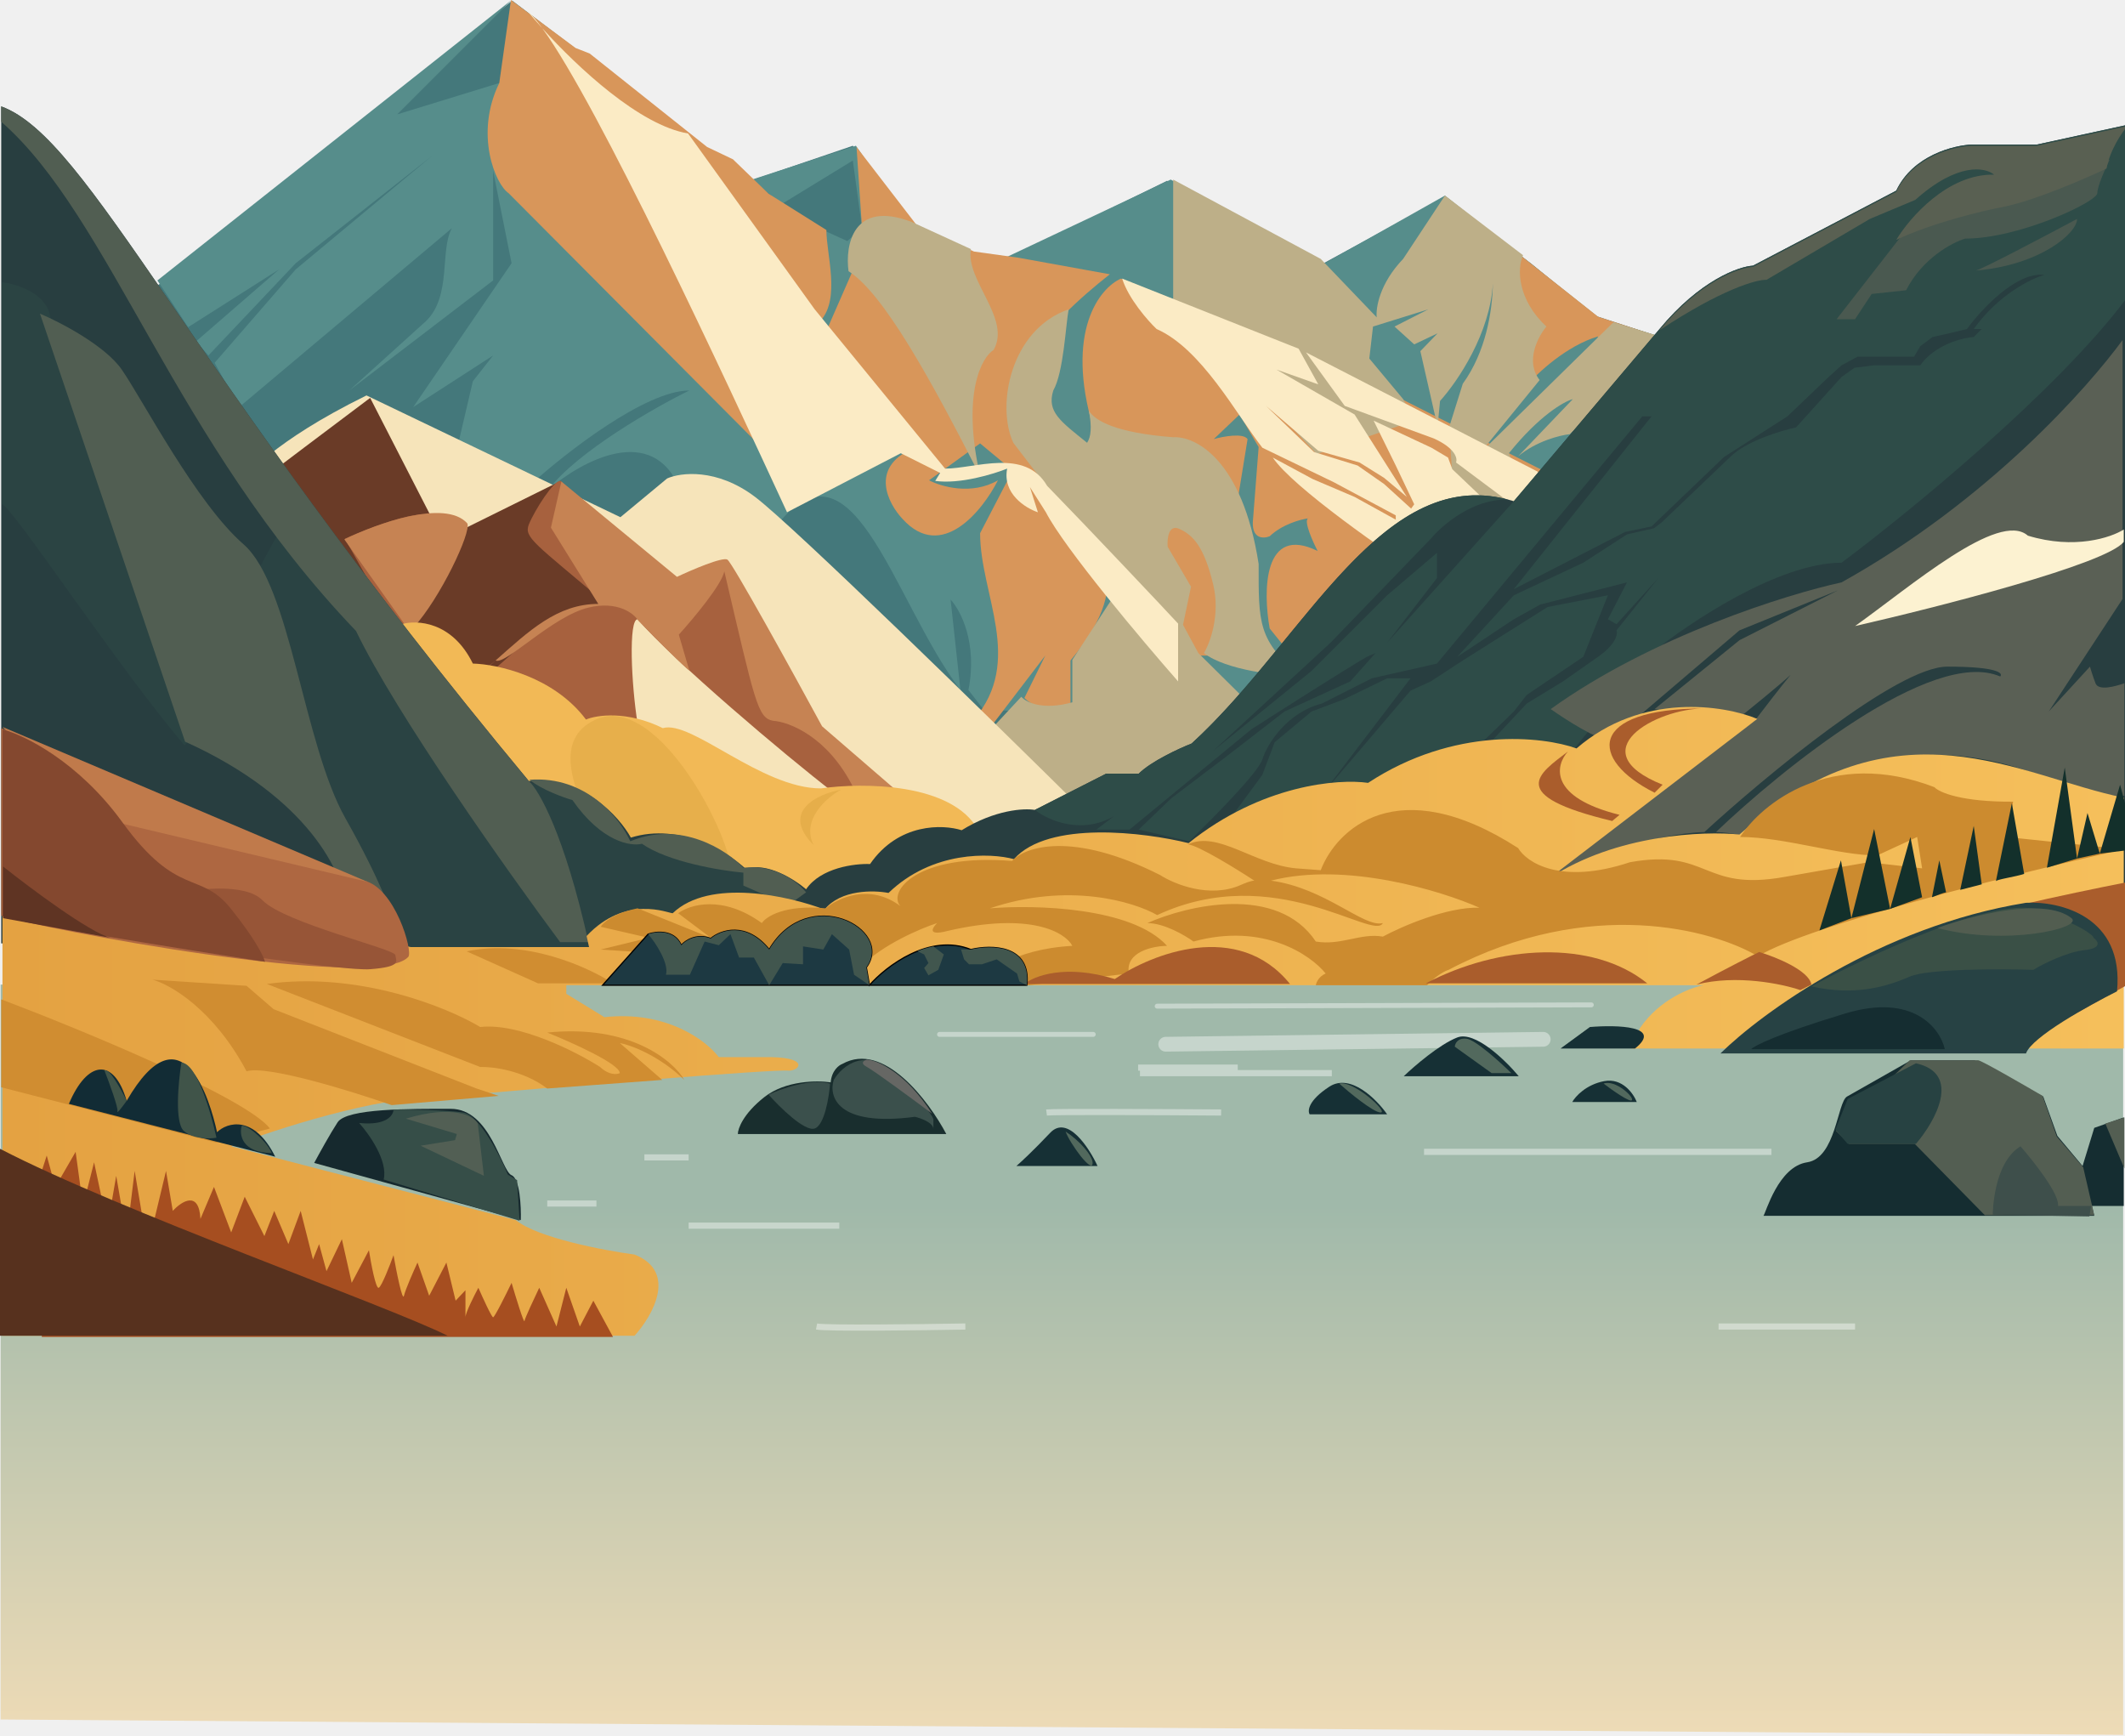
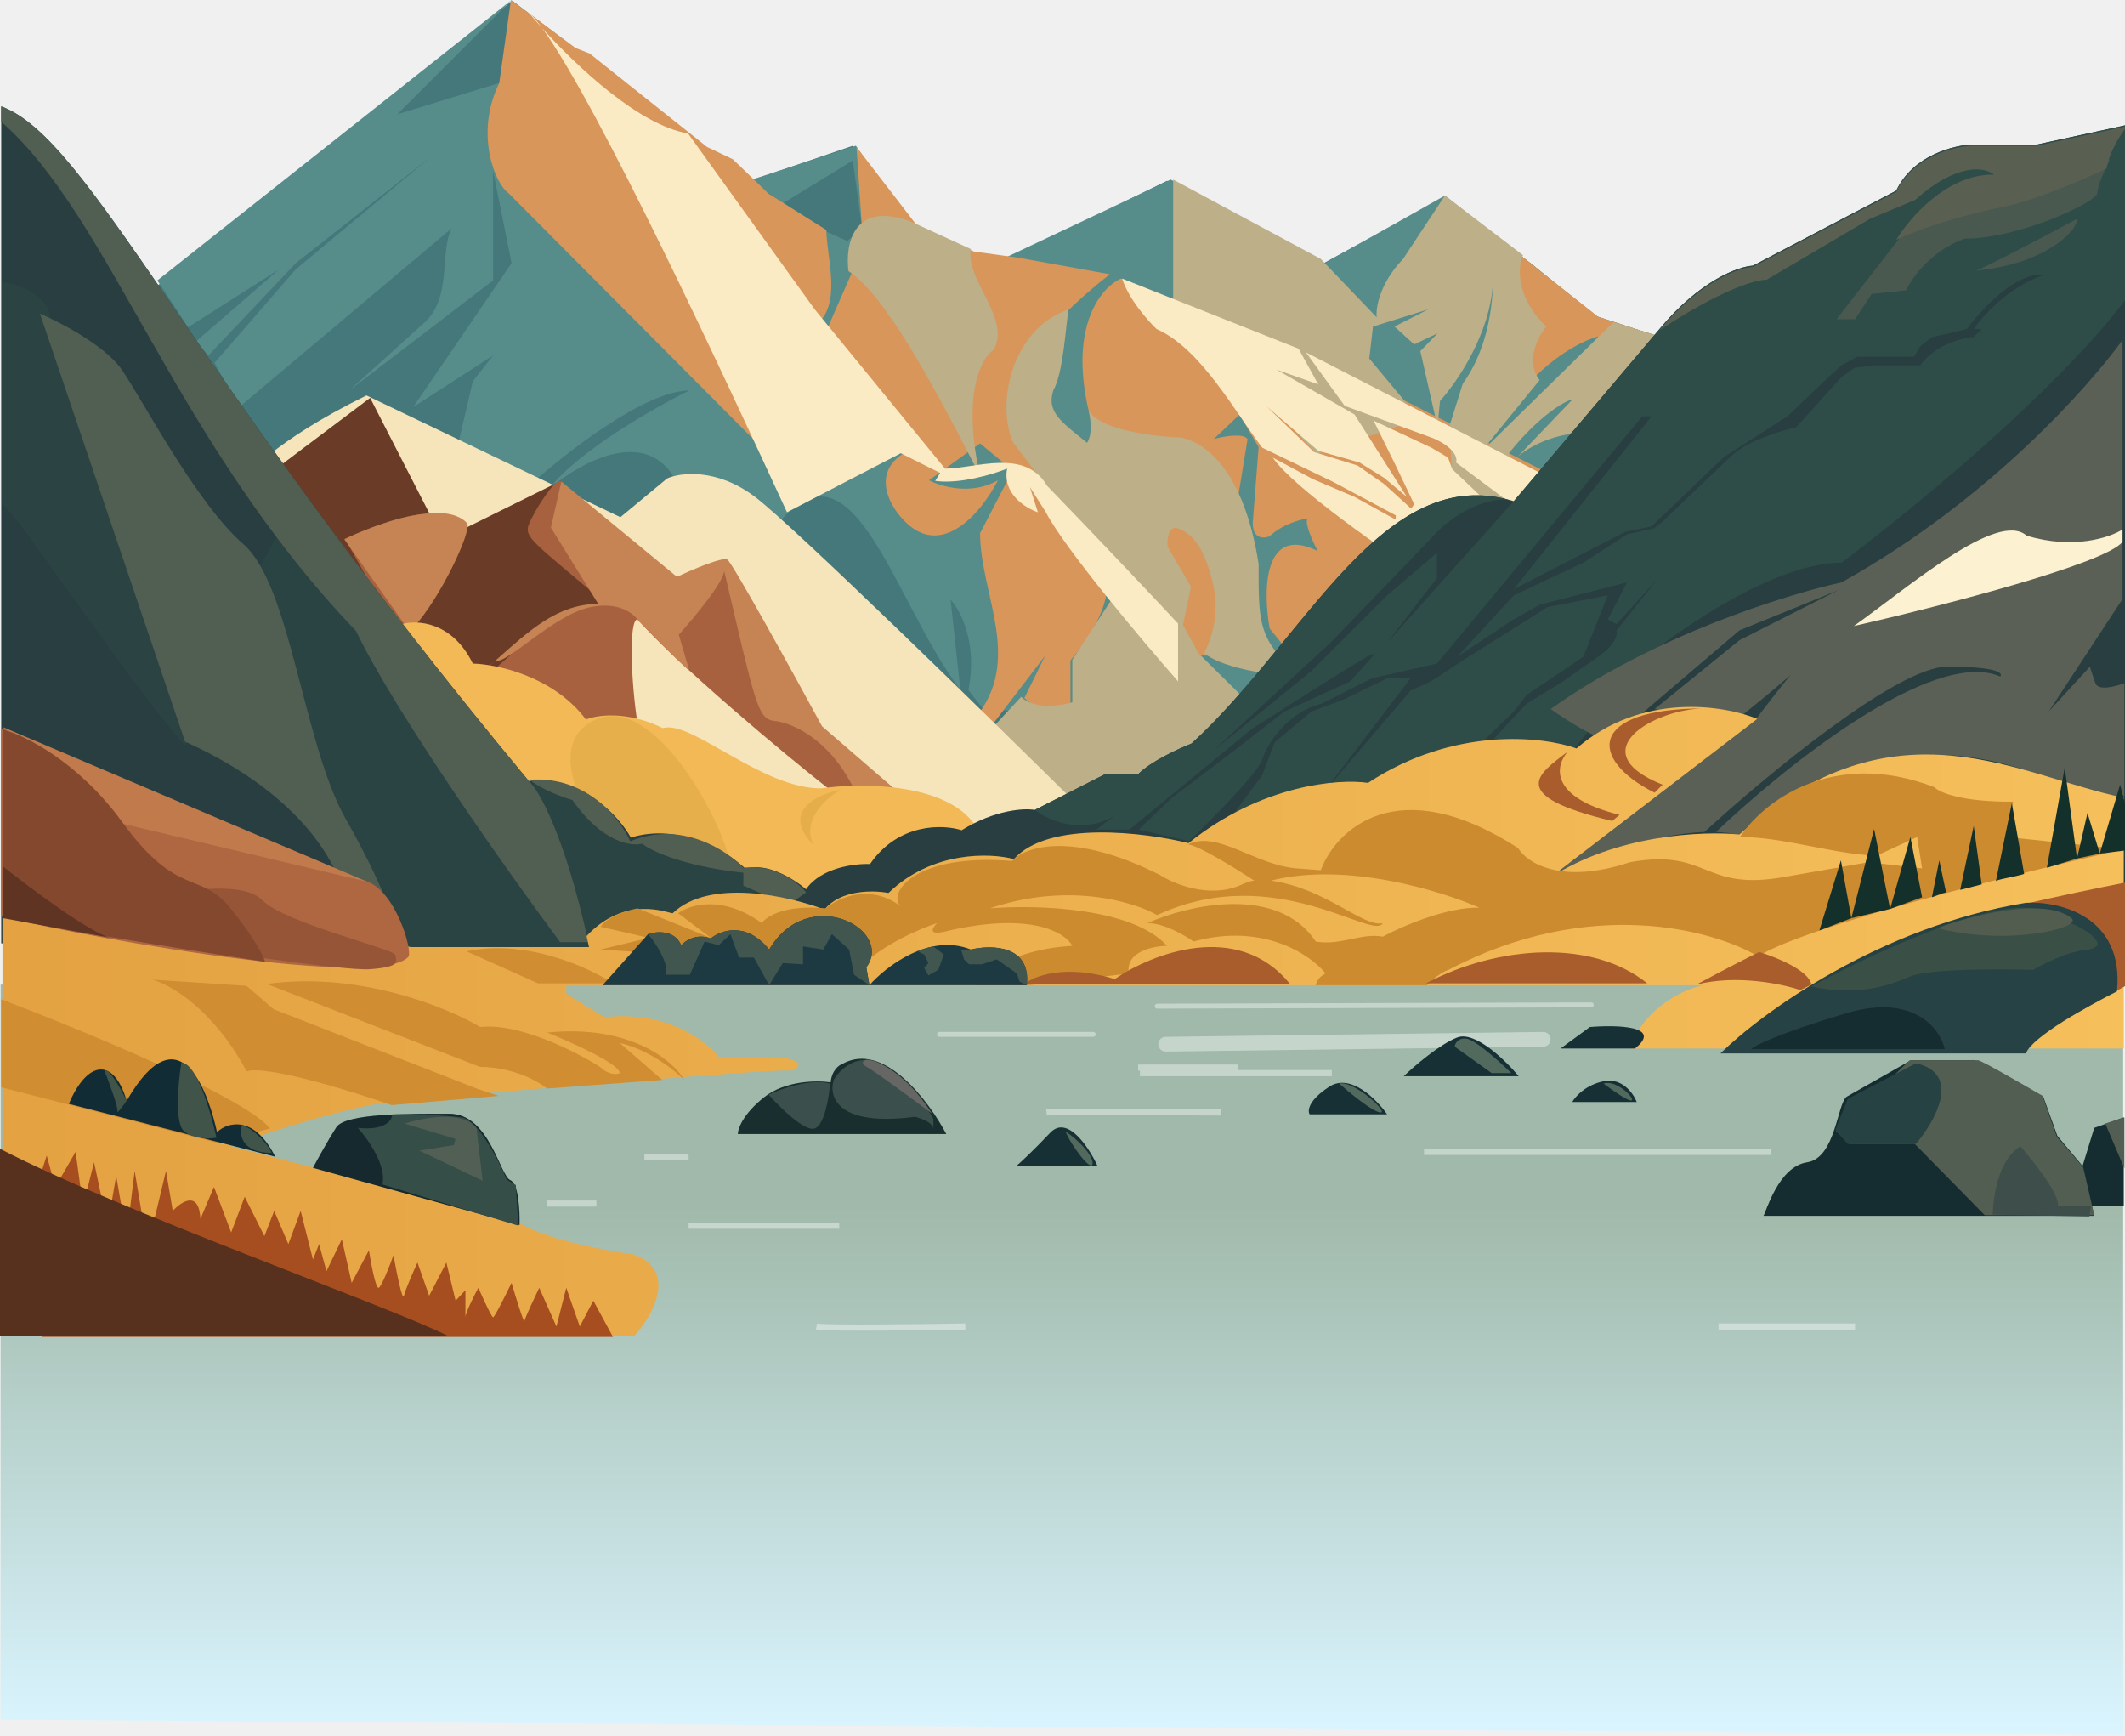
<svg xmlns="http://www.w3.org/2000/svg" width="1728" height="1411" viewBox="0 0 1728 1411" fill="none">
  <path d="M1726.5 800.5H0.5V1398L1726.5 1410.5V800.5Z" fill="url(#paint0_linear_33_131)" />
  <path d="M1294.01 817L941.006 818.051" stroke="white" stroke-opacity="0.4" stroke-width="4" stroke-linecap="round" />
  <path d="M947.922 849L1254.92 845" stroke="white" stroke-opacity="0.4" stroke-width="12" stroke-linecap="round" />
  <path d="M764 841H889" stroke="white" stroke-opacity="0.4" stroke-width="4" stroke-linecap="round" />
  <path d="M560 996.5H682.5M664 1078.5C672 1080.1 748 1079.17 785 1078.5M524 941H560M851 904.5C857 903.7 948.167 904.167 993 904.5M927 872.5H1083M925.5 868H1006.5M1158 936.5H1440.5M1397.5 1078.5C1408.7 1078.5 1476.17 1078.5 1508.5 1078.5M445 978.5H485" stroke="white" stroke-opacity="0.4" stroke-width="5" />
  <path d="M416.5 0.5C323.5 76.5 135.6 229.2 128 232V682H1443.5V304.5L1296.5 256.5L1246 215L1174.5 160.5L1074.5 215L949 147L776 232L693.5 118.5L610 147L416.5 0.5Z" fill="#44787B" />
  <path d="M128 228L416 0L323 93L406 67.5L689 196L701 185.5L693.5 130.5L635.5 166L611.5 146L696 118.5L773 230.5L952 146L1075.5 215L1175 159L1300.5 258.5L1392 286.5L1109.5 597L799.5 576.5L787.5 561C795.1 522.6 781 496 773 487.5L781 561C725 487.5 692 339 626 435L553 398C531 342.8 472.5 375 446 398C470 366.8 532.333 331.333 560.5 317.5C524.9 317.5 460 368.167 432 393.5L372 363.5L384.5 310L401 289L336 331L416 214L401 139V228L284 317.5L346.5 261C367.5 240.5 357.5 203 367.5 185.5L194.5 331L174.5 295L240.5 219L351 127L240.5 214L169.5 289L159.5 277.5L227 219L153 266L128 228Z" fill="#568D8B" />
  <path d="M468 39L415.5 0L406 67.5C385.6 109.1 403 150 413.5 157L624 368.5L741.5 365C707.1 380.6 722.167 409.5 734 422C765.6 456.8 798.833 415.5 811.5 390.5C790.129 402.9 765.262 395.667 755.5 390.5L797 360.5L823.5 382.5L797 433.5C797 483.5 833 537 792 585L804.5 592.5L850 533L833 567.5C845 579.5 863 575.167 870.5 571.5V537C901.3 500.6 902.333 476.167 899 468.5L842.5 378.5C782.1 332.5 854.5 260.5 902.5 223L828 209.5L792 204.5L745 182.5L696.5 119.5L702 200.5L672 269L667.5 260.5C683.5 242.1 672 207 672 187L625 157.5L596 129.5L575 119.5L479.5 43.5L468 39Z" fill="#D8965A" />
  <path d="M889 348C865.8 269.2 894.333 234.167 911.5 226.5L1071.5 290L1271.5 391L1299.5 273.5C1273.9 281.1 1250.17 303.333 1241.5 313.5L1219.5 253.5L1235 206.5L1299.5 257.5L1348.5 273.5L1276.5 409.5L1059.5 544.5L1032.5 511C1027 480.833 1027.1 426 1071.5 448C1067.5 440.333 1060.3 424.3 1063.5 421.5C1057.33 422.333 1042.5 426.4 1032.5 436C1027.17 438.167 1017 438.3 1019 421.5L1023.5 363.5L1008 337L987 357C994.667 354.833 1010.9 351.8 1014.5 357L1004 421.5L987 533H976L911.5 566L889 348Z" fill="#D8965A" />
  <path d="M869 251.5C866.5 265.167 864.9 302.7 856.5 317.5C851 335 862.8 342.8 884 360C887.167 355.167 888 347.5 885.5 334C890.403 342 907.2 351.9 954 355.5C971.667 354.333 1010.3 373.3 1023.5 458.5C1023.5 506 1022.5 521.2 1058.5 550C1039.5 549.5 997 545 979 531C984 522.667 992.5 499.8 986.5 475C979 444 970 435 959 430C950.2 426 949 438 949.5 444.5L968.5 477L962 508L974.5 531L1023.5 579.5L1187.5 494.5L1178.5 347L1189.5 312C1208.21 286.158 1213.56 253.386 1213.99 230.31C1211.79 270.663 1185.75 309.67 1171 326L1169 347L1155 285.5L1169 271L1150 280L1134 265.5L1161.5 251.5L1116.5 265.5L1113.5 291.5L1141 324.5L1150 342L1070.75 369.25L954 244V146L1074 210.5L1119.5 258C1118.67 250.5 1121.8 230.5 1141 210.5L1175 159L1238.5 207.5C1233.5 218.5 1233.9 243.5 1257.5 265.5C1250.67 273.667 1240 293.8 1252 309L1203.5 368.5L1312 262L1356 275.5L1276.5 353C1268.67 353.833 1249.3 358.6 1234.5 371L1279 324.5C1272 326.333 1251.8 337.7 1227 368.5L1244 412.5L1187.5 621.5L872 677L803.5 595.5L830.5 566.5C834.167 570.833 847.6 577.8 872 571V536.5L912 475L824 360C810 330 821.5 268 869 251.5Z" fill="#BDAF88" />
  <path d="M741.5 180.5C693.5 162.1 687.167 199.5 690 220.5C718.5 238.5 757 308.6 797 387C781.8 319.8 798.5 290.167 808 284.5C822.5 259 785 228 789.5 202.5L741.5 180.5Z" fill="#BDAF88" />
  <path d="M440.978 22.97C436.194 17.669 431.987 12.764 428.5 8.5C431.991 11.466 436.189 16.386 440.978 22.97C470.034 55.169 520.346 101.974 559.5 108.5L662.5 251.5L768.5 381C793 381 833.5 364 851.5 395C883.833 428.167 949.6 497.8 958 507V554C928.5 520.411 865.7 445.887 850.5 416.5L837.5 396L844 416.5C834 413.167 815 401.4 819 381C807.833 385.5 780.5 393.8 760.5 391L764.5 384.5L732.5 368.5L640 416.5C588.5 305.194 487.214 86.542 440.978 22.97Z" fill="#FBEBC5" />
  <path d="M1056 283.5L912.5 226.5C917.7 242.9 933.333 260.667 940.5 267.5C977 283.5 1005.5 337 1026.5 364L1084.5 392L1135 419V422.5L1101.5 404L1067.5 389.5L1035 372C1051 396 1127.67 449.333 1164 473L1263 429L1250.5 383.5L1062 286.5L1093.5 330L1166 356.5C1183.6 364.5 1185.33 372.833 1184 376L1229.5 410L1224 417.5L1211 410L1181 381.5L1177.5 372L1164 364L1117 342L1135 378.5L1150 410L1147.5 413.5L1125.5 393.5L1104 378.5L1068.5 367.5L1029.5 330L1072 366.5L1105.5 376L1125.5 388.5L1144 404L1101.5 337L1038 300.5L1072 312.5L1056 283.5Z" fill="#FBEBC5" />
  <path d="M298 321.5C219 360.5 205 385 188.5 394.5L244 682L672 744L881 659C805 583.833 645.2 427.6 614 404C582.8 380.4 553.333 384.167 542.5 389L504.5 420.5L298 321.5Z" fill="#F6E4BA" />
  <path d="M301 323.5C272.833 344.667 215.5 387.8 211.5 391L388.5 640L481.5 558.5L518.5 486.5L494.5 465.5L456 391L360 438.5L301 323.5Z" fill="#6A3B27" />
  <path d="M348.5 419C336.9 415 298.333 430 280.5 438L378.5 612.5L518.5 588.5C513.3 556.1 511 503.5 518.5 503.5C548 537.5 638.333 614 678 644.5L703 641L662.5 591.5L590 459.5L551 479.5L458.5 423.5C458.167 413 460.7 391.4 455.5 391C450.3 390.6 434.833 414.667 430 426.5C426 437 434.5 441.5 492.5 490.5L465.5 495.5L431.5 518L373 570L321 487.5C340.2 458.7 352 424 348.5 419Z" fill="#A7613E" />
  <path d="M280 438.5C305.833 425.833 362 405.5 380 425.5C383.5 432.5 358 486.5 336 510.5L374.992 559.99L403 536.995C429.73 513.358 453.021 491 486.5 491L448 429L456.5 391.5L550.5 469C562.5 463.333 587.5 452.6 591.5 455C595.5 457.4 644.5 546.333 668.5 590.5L731 644.5L694 640.5C673.2 598.9 641.667 586.833 628.5 586C616 583.5 614 571 589 464.5C587 475.3 563.5 503.333 552 516L560.5 545C558.1 544.2 531.833 517.667 519 504.5C515.333 498.632 502.1 488.317 478.5 494C449 501.104 411 540.995 403 536.995C394.201 544.775 385.03 552.694 375 560L374.992 559.99L369.5 564.5L280 438.5Z" fill="#C68353" />
  <path d="M384.5 539.5C367.7 505.1 338.833 503.833 326.5 507.5L384.5 705.5L745.5 767.5L795.5 675C774.3 636.2 701.333 636.167 667.5 641C619 641 562 585 539 592C509.8 577.6 485.167 581.333 476.5 585C450.1 549.8 404.167 540 384.5 539.5Z" fill="#F2B956" />
  <path d="M684 642C672.333 648.333 651.5 666.2 661.5 687C634.3 659.4 665.167 645.5 684 642Z" fill="#E6AE4A" />
  <path d="M484.5 585C432 608.5 496.5 691 496.5 695.5C527.167 709.333 589.7 732.4 594.5 714C600.5 691 537 561.5 484.5 585Z" fill="#E7AF4B" />
  <path d="M1656.5 117.5L1730 101.5V755L1 767V86.5C73 113 148.5 296.5 430 635C474 631 503.667 664 513 681C553 668.6 592 692.833 606.5 706.5C623.3 700.5 646.167 715 655.5 723C667.5 705.4 695.167 702 707.5 702.5C730.7 668.9 766.833 670.167 782 675C809.2 658.2 833 657 841.5 658.5L899.5 629H926C936 619 958.833 608.5 969 604.5C1062 519.5 1124.5 374.5 1231 407.5L1349.5 267.5C1382.3 227.9 1413.83 216.667 1425.5 216L1542 155C1555.6 126.2 1589 118 1604 117.5H1656.5Z" fill="#283E40" />
  <path d="M1656.5 117.5L1730 101.5V241.5C1673.2 317.9 1551.33 417.333 1497.5 457.5C1446.3 457.5 1373.17 506.5 1343 531L1275.5 614.5L994.5 673.5L1026.5 630L1036.5 603.5L1066.5 578.5L1093 568.5L1128 551.5H1147L1075 646L1147 561.5L1163.5 554L1189.5 537L1258.5 493.5L1307.5 484L1287.5 534L1241.5 565L1231 578.5L1198 610.5H1205.5L1241.5 572L1271 554L1299.5 534C1314.3 523.6 1315.67 515.333 1314.5 512.5L1348.5 470L1314.5 507.5L1307.5 503.5L1323 473.5L1252.5 491.5L1231 503.5L1185 534L1231 484L1287.5 457.5L1323 434.5L1345 429.5L1351.5 424.5L1407 371.5C1419.8 358.7 1448 350.167 1460.5 347.5L1497.5 306.5L1508 299L1524 297H1561.5C1573.5 280.2 1595.5 274.667 1605 274L1611.5 267.5H1605C1625 239.5 1651.67 226.5 1662.5 223.5C1639.7 220.7 1611 251.667 1599.5 267.5L1585 271L1571.5 274L1561.5 281.5L1556.5 290H1519.5H1510.5L1497.5 297L1487 306.5L1453.5 338.5L1402 371.5L1343 428L1321.5 432.5L1231 479L1343 338.5H1335.5L1168.5 539.5L1115.5 551.5L1075 572C1047 579 1030.5 604.5 1026.5 617.5C1023.3 627.9 985.5 666.167 967 684L926 674.5L952.5 649L998 614.5L1044.5 578.5L1098 554L1118.5 531L1111.5 534C1092.3 545.2 1040.83 578 1017.5 593L918.5 674.5H891.5L905.883 663.579C879.774 678.667 852.968 667.388 841.5 658.5L899.5 629H926C936 619 958.833 608.5 969 604.5C973.573 600.321 978.072 595.996 982.506 591.555C1066.49 507.438 1127.2 381.434 1224.8 405.766C1225.37 405.907 1225.93 406.053 1226.5 406.204C1198.1 405.167 1172.67 426.969 1163.5 438L1082 522.5L986.5 610.5L1066.5 545.5L1128 484L1168.5 449.5V470L1128 522.5L1231 407.5L1349.5 267.5C1382.3 227.9 1413.83 216.667 1425.5 216L1542 155C1555.6 126.2 1589 118 1604 117.5H1656.5Z" fill="#2E4C48" />
  <path d="M1705.5 157C1705.5 151.4 1712.17 136.667 1715.5 130L1640.5 141L1562 171.5L1493.5 259.5H1508.5L1522 239L1550 236C1563.2 210 1587.5 197.167 1598 194C1642 194 1705.5 164 1705.5 157Z" fill="#4A5950" />
  <path d="M1606.63 219.989C1610.9 219.366 1663.13 191.841 1689 178C1689.26 189.324 1659.16 215.557 1606.63 219.989C1606.58 219.996 1606.54 220 1606.5 220C1606.54 219.996 1606.59 219.993 1606.63 219.989Z" fill="#4A5950" />
  <path d="M1656.5 118.5L1730 102.5C1725.5 107.667 1715.8 121.8 1713 137C1695.83 145.167 1655.2 162.8 1630 168C1613 171.167 1571.6 181 1542 195C1552.83 177 1583.9 141.2 1621.5 142C1614.5 136 1591.9 131.7 1557.5 162.5L1520.5 178L1436.5 227.5C1428.67 227.167 1400.3 234.9 1349.5 268.5C1382.3 228.9 1413.83 217.667 1425.5 217L1542 156C1555.6 127.2 1589 119 1604 118.5H1656.5Z" fill="#596052" />
  <path d="M197.5 486.5L228.5 429.5L415 632.5L476 647.5L511.5 683L607.5 709L643 746L619 771C461.833 780.167 312.9 802.4 308.5 800C304.1 797.6 302.667 756.667 302.5 736.5L197.5 486.5Z" fill="#2A4343" />
  <path d="M1 86.5C73 113 148.5 296.5 430 635C438 642 458.9 678 478.5 766H455.5C413.833 710 322.3 581 289.5 513C141 358 89.881 176.5 1 99V86.5Z" fill="#515E52" />
  <path d="M1.5 229.5C13.667 230.833 38.6 238.5 41 258.5C55.167 270 85.2 303.1 92 343.5C108.5 367.5 145.6 416.1 162 418.5C172.667 424.167 192.6 440.5 187 460.5C180.529 483.61 175.34 521.674 190.391 543.491C192.017 545.294 193.4 546.999 194.5 548.5C192.988 546.95 191.622 545.275 190.391 543.491C181.183 533.279 164.179 519.94 146.5 523C140 524.125 142 540.2 156 561C159.167 571.5 162.4 595.2 150 606C95.5 542 9.1 410.4 1.5 410V229.5Z" fill="#2B4443" />
  <path d="M99 300.5C85.4 280.9 49 262 32.5 255L150.5 603C251.7 648.6 279.667 711.333 281 737L323 756.5C320.5 746.5 308.6 714.3 281 665.5C246.5 604.5 236.5 476 198 442.5C159.5 409 116 325 99 300.5Z" fill="#515E52" />
  <path d="M604.5 705.5C630.1 702.3 649.167 717.5 655.5 725.5L641 736L604.5 720V709.5C585.833 707.833 543.2 700.8 522 686C513 688.333 489.1 684.5 465.5 650.5C458 648.333 440.5 642 430.5 634C476.9 630.4 504.5 665.833 512.5 684C553.7 666.8 591 691.167 604.5 705.5Z" fill="#515E52" />
  <path d="M1497.5 473.5C1617.5 406.7 1698.5 314.167 1726 276.5V487L1666 578.5L1699.5 542C1700 543.833 1701.6 549.1 1704 555.5C1706.4 561.9 1719.83 558.167 1727.5 555.5V647C1718.7 649.8 1678 636.833 1657.5 630C1539.9 584.8 1446.5 643.833 1414.5 679C1408.58 677.507 1402.17 676.694 1395.43 676.445C1447.78 626.4 1571 526 1626.5 550C1629.17 547.333 1624.3 542 1583.5 542C1542.7 542 1434.83 631.63 1386 676.445C1341.72 677.969 1287 699.864 1261 713C1279.4 686.6 1379 617.667 1426.5 586.5C1434.62 575.825 1448.11 558.34 1456.07 548.715C1445.2 558.54 1423.16 576.424 1410.5 586.5L1345.5 576.5L1414.5 520.5L1494.5 480L1414.5 512.5L1309.5 602C1299.5 602 1273 585 1261 576.5C1343.4 517.3 1453 483.167 1497.5 473.5Z" fill="#5A6055" />
-   <path d="M1649 435.5C1625.4 414.7 1553.5 477 1508.5 509C1575.67 493.667 1713.4 458.5 1727 440.5V430.5C1716.83 437 1687 447.1 1649 435.5Z" fill="#FCF2D1" />
+   <path d="M1648 435.5C1624.4 414.7 1552.5 477 1507.5 509C1574.67 493.667 1712.4 458.5 1726 440.5V430.5C1715.83 437 1686 447.1 1648 435.5Z" fill="#FCF2D1" />
  <path d="M1414.5 678.5C1541.5 564 1643.5 632 1727 648.5V852.5H1327L1333.5 836C1349.5 812.4 1374.83 802.833 1385.5 801H460.5V808L491.5 827C542.3 821.4 574.667 846.333 584.5 859.5H628C658 860.3 650 870.5 641.5 870.5C631.5 868.9 447.667 884.167 357 892C307 891.2 223.5 918.333 188 932L419.5 992C437.1 1006.4 491.167 1016.67 516 1020C551.2 1034 530.667 1069.83 516 1086H2V698.5L334 770H479L477 761C509 727 543.5 742.5 547 742.5C577 713.7 641.833 728.5 670.5 739.5C683.7 723.1 710.667 723.667 722.5 726C758.1 691.6 805.333 693.333 824.5 698.5C852.5 666.9 930.833 676.667 966.5 685.5C1025.7 637.9 1088.5 633 1112.5 636.5C1182.5 590.5 1254.67 598.667 1282 608.5C1335.2 562.5 1402.17 573.333 1429 584.5L1260 714C1314 678.4 1385.5 675.5 1414.5 678.5Z" fill="url(#paint1_linear_33_131)" />
  <path d="M1415 680.5C1432.5 653.5 1488.6 607.6 1573 640C1577.16 644.447 1595.5 652.056 1637 651.792L1631.5 680.5L1727 690.5C1645.33 708.833 1471.5 751.9 1429.5 777.5C1393.5 756 1292.8 728.1 1178 788.5C1175.5 789.167 1168.5 792.6 1160.5 801H1070C1070.33 798.833 1072.4 793.9 1078 791.5C1065.83 776.333 1027.3 749.9 970.5 765.5C963.667 760.5 946.6 750.5 933 750.5C965.667 736 1038.8 718.7 1070 765.5C1090.5 769 1106.5 758.3 1124.5 761.5C1139.67 753.333 1176.6 737.2 1203 738C1171.83 724.167 1094.3 700.4 1033.5 716C1078 722 1109 754.5 1124.5 750.5C1117 765.5 1036.5 699.5 941 744C922.167 733.167 868.6 716.9 805 738.5C841.167 735.5 920.6 737.4 949 769C937.333 769.167 914.8 773.9 918 791.5L836.5 801H795C800.333 791.5 823.2 771.8 872 769C866.5 758.333 838.4 741 770 757C763.5 758.833 752.8 760.1 762 750.5C748.667 754.833 717.6 768 700 786L488.5 772L527.5 762.5L488.5 753.5C490.333 750.167 498.9 742.5 518.5 738.5L578 762.5L551.5 742.5C560.833 735.5 587.5 727.3 619.5 750.5C623 745.167 638.3 735.3 671.5 738.5C681.523 729.932 707.288 718.04 732.188 736.678C721.652 725.428 744.979 693.592 823 700C833.167 688.667 871.5 675.1 943.5 711.5C954.833 718.833 983.8 730.7 1009 719.5C1011.5 718.333 1017.2 716 1020 716C1005.5 706.5 974.4 687.3 966 686.5C990.5 675 1020 703 1054 706L1074 707.5C1086.33 675 1135.7 625.9 1234.5 689.5C1241.33 701.167 1269.1 719.8 1325.5 701C1390 689.5 1383.8 725 1451 713L1519.5 701L1563 706L1559 680.5L1526.5 695.5C1495 695.5 1451 680.5 1415 680.5Z" fill="#CC8B2F" />
  <path d="M1352 638C1284 610.8 1346.5 576 1386 576C1290.5 576 1291.9 617.7 1345.5 644.5L1352 638Z" fill="#AA5D2C" />
  <path d="M906.5 796C866.5 783.6 840.833 793.5 833 800H1049C1006.6 747.6 936.333 775.5 906.5 796Z" fill="#AA5D2C" />
  <path d="M1473 800.5C1471 788.9 1443.83 778 1430.5 774C1424.67 776.833 1406.3 786.1 1379.5 800.5C1412.3 792.1 1449.5 800 1464 805L1473 800.5Z" fill="#AA5D2C" />
  <path d="M1159.5 799.5H1339.5C1295 763.5 1218.7 768.3 1159.5 799.5Z" fill="#AA5D2C" />
  <path d="M1317 662.5C1259 648.1 1264.83 622.167 1275 611C1251.5 629 1223.5 646.5 1311 667.5L1317 662.5Z" fill="#AA5D2C" />
  <path d="M1575.5 755.5C1591.1 745.9 1684 726.167 1728.5 717.5V801.5L1665.5 836.5L1575.5 755.5Z" fill="#AA5D2C" />
  <path d="M200.5 801.5L124 796.5C138.333 800.333 173.7 820.6 200.5 871C216.9 865.8 286 887.167 318.5 898.5L405.5 891L387.5 885L222.5 820.5L200.5 801.5Z" fill="#D08D31" />
  <path d="M390.5 867.5L217 800C291.8 789.6 363.833 819 390.5 835C422.1 831.4 468.667 855.167 488 867.5C495.2 874.3 501.667 873.667 504 872.5C504 865.033 464.667 847.389 445 839.5C512.2 832.7 547.333 862.333 556.5 878C535.7 858 512.833 849.667 504 848L538.5 878L445 885C425.4 870.2 400.5 867.167 390.5 867.5Z" fill="#D08D31" />
  <path d="M219.5 917.5C199.9 892.3 65.667 837 1 812.5V884L176 929L219.5 917.5Z" fill="#D08D31" />
  <path d="M437.5 799.5L379.5 773.5C427.5 763.1 478.833 786.5 498.5 799.5H437.5Z" fill="#D08D31" />
  <path d="M769.5 922H600C600 917.667 604.3 905.6 621.5 892C638.7 878.4 664.667 878.333 675.5 880C676.3 870.4 682.167 866 685 865C718.6 846.2 755.333 895.167 769.5 922Z" fill="#192E2E" />
  <path d="M490 801L527 759.5C533.667 757.167 548.4 755.7 554 768.5C557.167 764.833 566.4 758.6 578 763C586 756.333 606.7 748.8 625.5 772C657 718.5 727.3 755.3 704.5 786.5L707 801C720.5 785.667 755.9 758.4 789.5 772C806.167 768 838.6 768.2 835 801H707H490Z" fill="#1D3942" />
-   <path d="M490 801L527 759.5C533.667 757.167 548.4 755.7 554 768.5C557.167 764.833 566.4 758.6 578 763C586 756.333 606.7 748.8 625.5 772C657 718.5 727.3 755.3 704.5 786.5L707 801C720.5 785.667 755.9 758.4 789.5 772C806.167 768 838.6 768.2 835 801H490Z" stroke="black" />
  <path d="M527 759.5C533.667 757.167 548.4 755.7 554 768.5C557.167 764.833 566.4 758.6 578 763C586 756.333 606.7 748.8 625.5 772C657 718.5 727.3 755.3 704.5 786.5L707 801C714.542 792.434 728.92 780.142 746 773.334C750.191 771.663 754.545 770.323 759 769.448C768.888 767.507 779.277 767.862 789.5 772C806.167 768 838.6 768.2 835 801L829 798L827 791.5L810.5 780L798.5 784H788L784 780L781.5 772H789.5C779.277 767.862 768.888 767.507 759 769.448L767.5 776L763 788.5L755 793L751.5 787L755 783L751.5 776L746 773.334C728.92 780.142 714.542 792.434 707 801L694.5 792.5L690.5 772L676.5 759.5L669.5 772L653 769.448V784L636.5 783L625.5 801L613 778.5H601L594 759.5L584.5 768.5L573 765.5L561 792.5H541.5C544.3 783.7 533 766 527 759.5Z" fill="#41564E" />
  <path d="M1647.5 856.5C1651.9 843.3 1698.67 817.333 1721.5 806C1727.5 744.8 1674.67 732.5 1647.5 734C1528.7 753.2 1432.33 823.667 1399 856.5H1647.5Z" fill="#274244" />
  <path d="M1469.5 945C1446 948.5 1436 986 1434 988.5H1703L1701.12 980.5H1727V908.5L1703 917L1693.5 948L1673 923.5L1661.5 891.5L1605.5 862H1554C1539.33 870.333 1508.4 887.9 1502 891.5C1494 896 1493 941.5 1469.5 945Z" fill="#152D31" />
  <path d="M1727.5 908.5L1712 913.5L1727.5 950V908.5Z" fill="#535E52" />
  <path d="M1503.5 930L1493 919.5L1553 862H1608.5C1610.9 862 1644.5 881.333 1661 891L1672.5 924L1694 949L1703 988H1614L1557 930H1503.5Z" fill="#535E52" />
  <path d="M1492.5 918.5L1502.5 893.5L1558 864.5C1595.6 872.9 1573.67 911.667 1558 930H1502.5L1492.5 918.5Z" fill="#274242" />
  <path d="M1643 932C1621 945.5 1620.5 985.5 1620.5 987.5L1699 989L1700.5 980.5H1673.5C1675.1 971.3 1653.83 944.333 1643 932Z" fill="#3E4F4B" />
  <path d="M1581.5 853H1424C1426.33 850.333 1444.9 840.8 1500.5 824C1556.1 807.2 1577.67 836.333 1581.5 853Z" fill="#152D31" />
  <path d="M1658.5 740C1624.5 727.6 1520.67 776.167 1473 802C1509 810 1534.5 802 1553 794C1567.8 787.6 1626.17 787.667 1653.5 788.5C1661.17 783.833 1680.2 774.1 1695 772.5C1709.8 770.9 1706.17 765.167 1702.5 762.5C1702 760.167 1692.5 752.4 1658.5 740Z" fill="#3A5046" />
  <path d="M1575.5 754.5C1602.67 744.5 1662.5 728.9 1684.5 746.5C1694.5 754.5 1631.1 769.3 1575.5 754.5Z" fill="#525D50" />
  <path d="M1479.5 756.5L1497 699.5L1505.5 746.5L1524 674L1537 739L1553.5 680.5L1563 729.5H1571L1577 699.5L1582.5 725.5L1594 723.5L1605 671.5L1611.5 719L1623 716.5L1636 653L1646 710.5L1664.5 705.5L1679 624L1689 698L1697.5 661L1707.5 694L1724 638L1728 653V691.5L1707.5 694L1689 698L1664.5 705.5L1646 710.5C1639.17 712.833 1623.31 715 1623 716.5L1611.5 719L1594 723.5L1582.5 725.5C1581.3 725.5 1574.33 728.167 1571 729.5H1563L1537 739L1505.5 746.5L1479.5 756.5Z" fill="#13302B" />
  <path d="M296 716C276 711.6 91 631.5 1 592V744.5C30.5 754.5 305.5 807 332 778C336.117 773.495 321 721.5 296 716Z" fill="#AE6741" />
  <path d="M299 717L2 591L73.5 663.5L299 717Z" fill="#C07A4B" />
  <path d="M213.5 732C199.1 717.2 156.833 722.833 137.5 727.5L104.5 762.5C161.333 771.667 280.2 789.6 301 788C327 786 322 781.5 321.5 776.5C321 771.5 231.5 750.5 213.5 732Z" fill="#975537" />
  <path d="M99.5 668.5C63.5 618.9 19.5 597.5 2 593V745C14.4 750.2 149.5 771.833 215.5 782C214.5 777.833 207.5 763.3 187.5 738.5C162.5 707.5 144.5 730.5 99.5 668.5Z" fill="#84482F" />
  <path d="M90 762.5C72.8 758.1 24.5 722 2.5 704.5V746.5L90 762.5Z" fill="#5F3423" />
  <path d="M1287 852L1306 835H1293L1270 852H1287Z" fill="#52695D" />
  <path d="M675 881C659.4 876.6 635.167 885.167 625 890C634.167 900.333 654.5 920.3 662.5 917.5C670.5 914.7 674.167 892 675 881Z" fill="#3B504C" />
  <path d="M729.5 875C704.7 849.8 684.833 866.5 678 878C673.667 891.5 680.8 916.4 744 908C749 909.167 759 912.8 759 918V910.5C759.5 909.167 754.3 900.2 729.5 875Z" fill="#3B504C" />
  <path d="M758 905.5C736.4 871.9 713.667 862.167 705 861.5C702.5 862.167 699 864.3 705 867.5C711 870.7 742.833 894.167 758 905.5Z" fill="#666764" />
  <path d="M892.5 948H826.5C829.833 945.167 840 935.8 854 921C868 906.2 885.5 932.833 892.5 948Z" fill="#163035" />
  <path d="M1128 906H1065C1063.17 903.167 1063.8 894.7 1081 883.5C1098.2 872.3 1119.5 893.833 1128 906Z" fill="#163035" />
  <path d="M1331 896H1278.5C1281 891.5 1289.7 881.8 1304.5 879C1319.3 876.2 1328.33 889.167 1331 896Z" fill="#163035" />
  <path d="M1235 875H1141.5C1150 866.833 1170.6 849.1 1185 843.5C1199.4 837.9 1224.33 862.167 1235 875Z" fill="#163035" />
  <path d="M866.5 920C870.167 930 888.5 955.008 888.5 945.5C888.5 939.5 877.5 927 866.5 920Z" fill="#52695D" />
  <path d="M1089 881C1097.67 888.667 1116.5 904.1 1122.5 904.5C1130 905 1100.5 878 1089 881Z" fill="#52695D" />
  <path d="M1304 881C1311 886.333 1325.4 896.5 1327 894.5C1329 892 1313.5 877.5 1304 881Z" fill="#52695D" />
  <path d="M1192.5 844.5C1185.3 843.7 1183.17 848.5 1183 851L1213 872.5H1229C1219.83 863.5 1199.7 845.3 1192.5 844.5Z" fill="#52695D" />
  <path d="M1293 835L1269 852.5H1329.5C1352.7 834.1 1314.83 833.167 1293 835Z" fill="#163035" />
-   <path d="M416 955.5C422.8 958.3 423.833 981 423.5 992L255.5 945.5C259.333 938.333 268.5 921.7 274.5 912.5C282 901 334 901.5 366.5 901.5C399 901.5 407.5 952 416 955.5Z" fill="#16292E" />
+   <path d="M415 959.5C421.8 962.3 422.833 985 422.5 996L254.5 949.5C258.333 942.333 267.5 925.7 273.5 916.5C281 905 333 905.5 365.5 905.5C398 905.5 406.5 956 415 959.5Z" fill="#16292E" />
  <path d="M103 895C92.6 859.4 71 862 56 897.5L223.809 940.451C206.609 906.051 184.667 912.5 176.5 920.5C170.9 894.5 148 817.5 103 895Z" fill="#122C35" />
-   <path d="M292 913C314.4 915.4 320 906.667 320 902C333.333 902 363.3 902.5 376.5 904.5C389.7 906.5 406.333 939 413 955L420.5 959.5L422.5 992.5L312 959C315.6 943.8 300.167 922 292 913Z" fill="#364E48" />
-   <path d="M371.5 922L330 909.5C368.8 897.9 385.167 907.333 388.5 913.5L393.5 956L342 931.5L370 927L371.5 922Z" fill="#525F54" />
+   <path d="M291 917C313.4 919.4 319 910.667 319 906C332.333 906 362.3 906.5 375.5 908.5C388.7 910.5 405.333 943 412 959L419.5 963.5L421.5 996.5L311 963C314.6 947.8 299.167 926 291 917Z" fill="#364E48" />
+   <path d="M370.5 926L329 913.5C367.8 901.9 384.167 911.333 387.5 917.5L392.5 960L341 935.5L369 931L370.5 926Z" fill="#525F54" />
  <path d="M95.5 903.5C96.3 900.7 88.833 880.333 85 870.5C88.6 867.7 98.5 885.667 103 895C100.167 899 94.7 906.3 95.5 903.5Z" fill="#405449" />
  <path d="M196.5 915.5C194.5 922.667 196.6 937.1 221 937.5C217 927.5 200 913.5 196.5 915.5Z" fill="#405449" />
  <path d="M149.5 919.5C141.9 912.7 145 879.667 147.5 864C159.9 864 171.667 904.667 176 925C170.333 926 157.1 926.3 149.5 919.5Z" fill="#405449" />
  <path d="M38 939.5L34 952V1087H498.5L482.5 1057.5L471.5 1078.5L460.5 1047L452.5 1078.5L438.5 1047C434.667 1055 426.9 1071.6 426.5 1074C426.1 1076.4 419.333 1054.33 416 1043C411.5 1052.33 402.2 1071 401 1071C399.8 1071 392.5 1055 389 1047C385.5 1053.5 378.5 1067.4 378.5 1071V1049L370.5 1057.5L363 1026.5L349 1053.5L339.5 1026.5C336.333 1033.33 329.7 1048.3 328.5 1053.5C327.3 1058.7 322.333 1033.67 320 1020.5C317 1028.83 310.4 1045.8 308 1047C305.6 1048.2 301.667 1027.17 300 1016.5L286 1043L278 1007.5L265.5 1033.5L259.5 1011.5L254.5 1024L244.5 984.5L234.5 1011.5L223 984.5L215 1005L199 973L188 1002L174 965L163 991C161.8 967.4 147.5 976.833 140.5 984.5L135 952L120 1014.5L109.5 952L103 1005L94.5 956L87.5 996.5L76.5 945L67.5 980.5L61.5 936.5L45 965L38 939.5Z" fill="#A64E20" />
  <path d="M364 1086C315.2 1061.6 96 984 0 934V1086H364Z" fill="#57311E" />
  <defs>
    <linearGradient id="paint0_linear_33_131" x1="863.5" y1="800.5" x2="863.5" y2="1410.5" gradientUnits="userSpaceOnUse">
      <stop stop-color="#A0B9AA" />
      <stop offset="0.294" stop-color="#A0B9AA" />
-       <stop offset="1" stop-color="#EEDBB6" />
+       <stop offset="1" stop-color="#DAF5FF" />
    </linearGradient>
    <linearGradient id="paint1_linear_33_131" x1="1727" y1="830.383" x2="2" y2="830.383" gradientUnits="userSpaceOnUse">
      <stop stop-color="#F5BF5B" />
      <stop offset="1" stop-color="#E4A242" />
    </linearGradient>
  </defs>
</svg>
